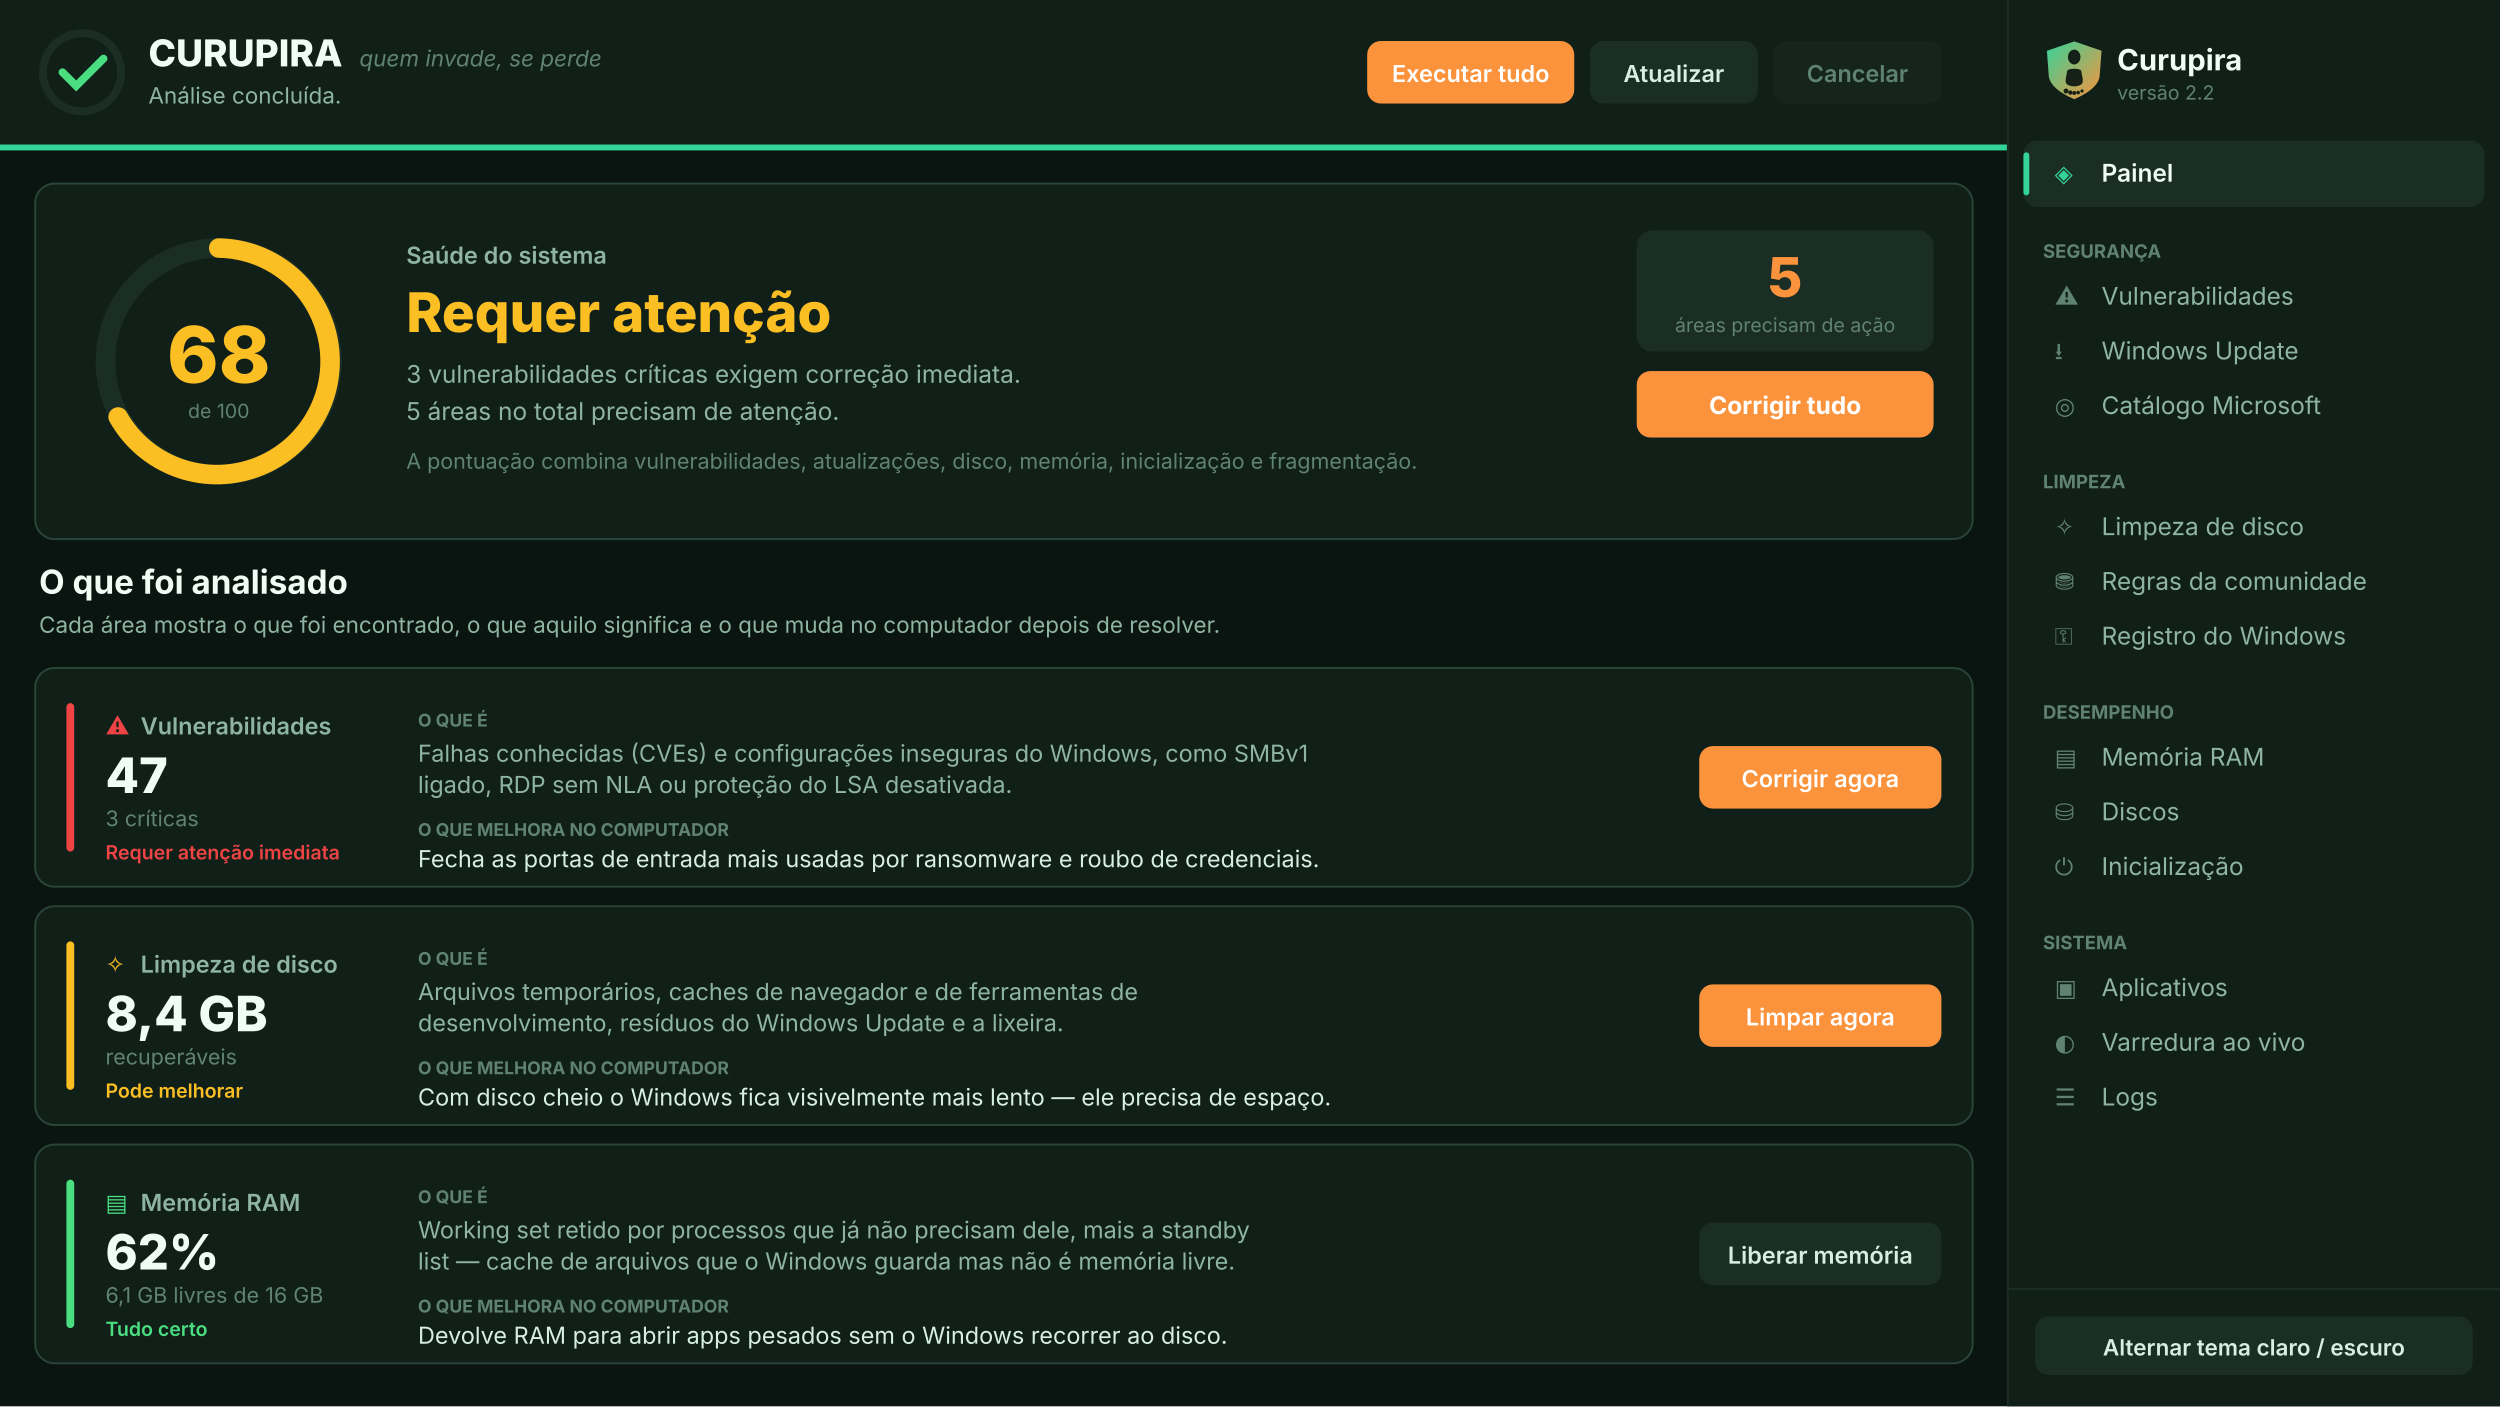
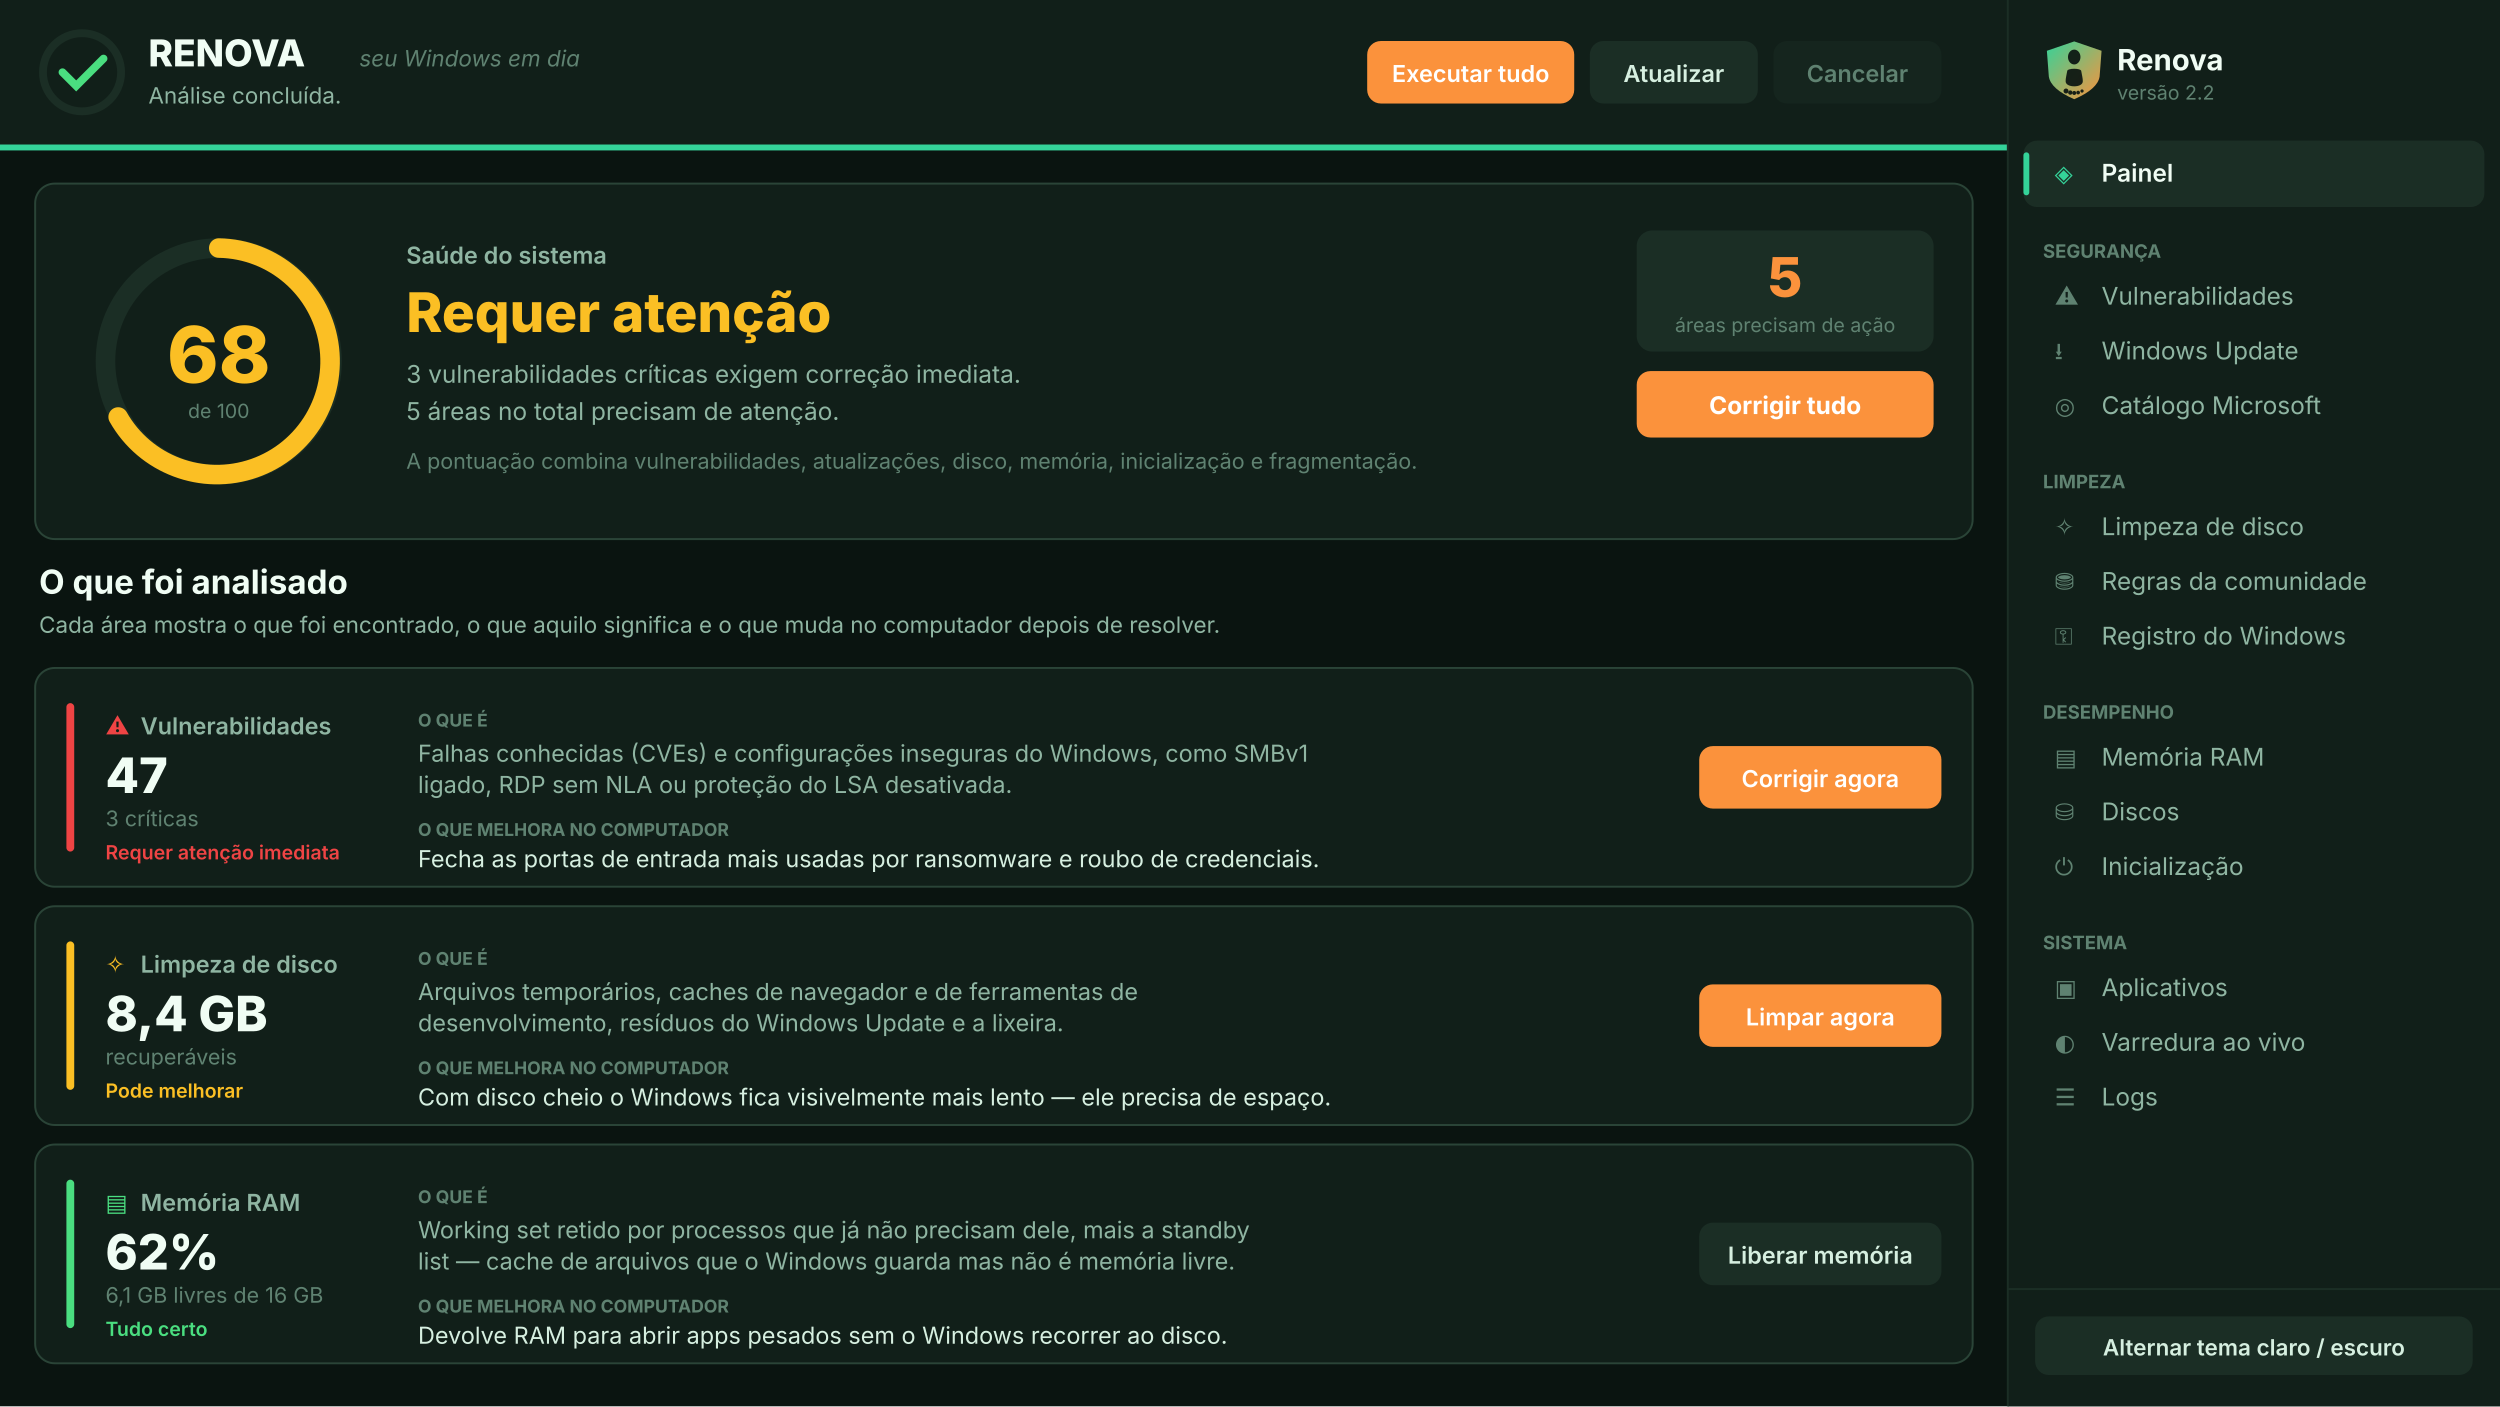
<svg xmlns="http://www.w3.org/2000/svg" viewBox="0 0 1280 720" width="1280" height="720" font-family="Segoe UI, Inter, sans-serif">
  <defs>
    <linearGradient id="brand" x1="0%" y1="0%" x2="100%" y2="100%">
      <stop offset="0%" stop-color="#34D399" />
      <stop offset="100%" stop-color="#FB923C" />
    </linearGradient>
  </defs>
  <rect width="1280" height="720" fill="#0A1410" />
  <rect x="0" y="0" width="1028" height="74" fill="#111F19" />
  <circle cx="42" cy="37" r="20" fill="none" stroke="#1B2E25" stroke-width="4" />
  <path d="M 32 37 L 39 44 L 53 30" fill="none" stroke="#4ADE80" stroke-width="4" stroke-linecap="round" />
-   <text x="76" y="34" font-size="19" font-weight="800" fill="#F0FDF4">CURUPIRA</text>
-   <text x="184" y="34" font-size="11.5" font-style="italic" fill="#5F8271">quem invade, se perde</text>
+   <text x="76" y="34" font-size="19" font-weight="800" fill="#F0FDF4">RENOVA</text>
+   <text x="184" y="34" font-size="11.5" font-style="italic" fill="#5F8271">seu Windows em dia</text>
  <text x="76" y="53" font-size="11.5" fill="#8FB5A2">Análise concluída.</text>
  <rect x="700" y="21" width="106" height="32" rx="7" fill="#FB923C" />
  <text x="753" y="42" font-size="12" font-weight="600" fill="#FFF" text-anchor="middle">Executar tudo</text>
  <rect x="814" y="21" width="86" height="32" rx="7" fill="#1B2E25" />
  <text x="857" y="42" font-size="12" font-weight="600" fill="#D6EFE0" text-anchor="middle">Atualizar</text>
  <rect x="908" y="21" width="86" height="32" rx="7" fill="#1B2E25" opacity="0.4" />
  <text x="951" y="42" font-size="12" font-weight="600" fill="#5F8271" text-anchor="middle">Cancelar</text>
  <rect x="0" y="74" width="1028" height="3" fill="#1B2E25" />
  <rect x="0" y="74" width="1028" height="3" fill="#34D399" />
  <rect x="18" y="94" width="992" height="182" rx="10" fill="#111F19" stroke="#2A4437" />
  <circle cx="112" cy="185" r="58" fill="none" stroke="#1B2E25" stroke-width="10" />
  <path d="M 112 127 A 58 58 0 1 1 60.5 213.5" fill="none" stroke="#FBBF24" stroke-width="10" stroke-linecap="round" />
  <text x="112" y="196" font-size="40" font-weight="800" fill="#FBBF24" text-anchor="middle">68</text>
  <text x="112" y="214" font-size="10" fill="#5F8271" text-anchor="middle">de 100</text>
  <text x="208" y="135" font-size="12" font-weight="600" fill="#8FB5A2">Saúde do sistema</text>
  <text x="208" y="170" font-size="28" font-weight="800" fill="#FBBF24">Requer atenção</text>
  <text x="208" y="196" font-size="12.5" fill="#8FB5A2">3 vulnerabilidades críticas exigem correção imediata.</text>
  <text x="208" y="215" font-size="12.5" fill="#8FB5A2">5 áreas no total precisam de atenção.</text>
  <text x="208" y="240" font-size="11" fill="#5F8271">A pontuação combina vulnerabilidades, atualizações, disco, memória, inicialização e fragmentação.</text>
  <rect x="838" y="118" width="152" height="62" rx="8" fill="#1B2E25" />
  <text x="914" y="152" font-size="28" font-weight="800" fill="#FB923C" text-anchor="middle">5</text>
  <text x="914" y="170" font-size="10" fill="#5F8271" text-anchor="middle">áreas precisam de ação</text>
  <rect x="838" y="190" width="152" height="34" rx="7" fill="#FB923C" />
  <text x="914" y="212" font-size="12.5" font-weight="700" fill="#FFF" text-anchor="middle">Corrigir tudo</text>
  <text x="20" y="304" font-size="17" font-weight="700" fill="#F0FDF4">O que foi analisado</text>
  <text x="20" y="324" font-size="11.5" fill="#8FB5A2">Cada área mostra o que foi encontrado, o que aquilo significa e o que muda no computador depois de resolver.</text>
  <g transform="translate(18,342)">
    <rect x="0" y="0" width="992" height="112" rx="10" fill="#111F19" stroke="#2A4437" />
    <rect x="16" y="18" width="4" height="76" rx="2" fill="#EF4444" />
    <text x="36" y="34" font-size="12" fill="#EF4444">⚠</text>
    <text x="54" y="34" font-size="12" font-weight="600" fill="#8FB5A2">Vulnerabilidades</text>
    <text x="36" y="64" font-size="25" font-weight="800" fill="#F0FDF4">47</text>
    <text x="36" y="81" font-size="11" fill="#5F8271">3 críticas</text>
    <text x="36" y="98" font-size="10" font-weight="600" fill="#EF4444">Requer atenção imediata</text>
    <text x="196" y="30" font-size="9" font-weight="700" fill="#5F8271">O QUE É</text>
    <text x="196" y="48" font-size="12" fill="#8FB5A2">Falhas conhecidas (CVEs) e configurações inseguras do Windows, como SMBv1</text>
    <text x="196" y="64" font-size="12" fill="#8FB5A2">ligado, RDP sem NLA ou proteção do LSA desativada.</text>
    <text x="196" y="86" font-size="9" font-weight="700" fill="#5F8271">O QUE MELHORA NO COMPUTADOR</text>
    <text x="196" y="102" font-size="12" fill="#D6EFE0">Fecha as portas de entrada mais usadas por ransomware e roubo de credenciais.</text>
    <rect x="852" y="40" width="124" height="32" rx="7" fill="#FB923C" />
    <text x="914" y="61" font-size="12" font-weight="600" fill="#FFF" text-anchor="middle">Corrigir agora</text>
  </g>
  <g transform="translate(18,464)">
    <rect x="0" y="0" width="992" height="112" rx="10" fill="#111F19" stroke="#2A4437" />
    <rect x="16" y="18" width="4" height="76" rx="2" fill="#FBBF24" />
    <text x="36" y="34" font-size="12" fill="#FBBF24">✧</text>
    <text x="54" y="34" font-size="12" font-weight="600" fill="#8FB5A2">Limpeza de disco</text>
    <text x="36" y="64" font-size="25" font-weight="800" fill="#F0FDF4">8,4 GB</text>
    <text x="36" y="81" font-size="11" fill="#5F8271">recuperáveis</text>
    <text x="36" y="98" font-size="10" font-weight="600" fill="#FBBF24">Pode melhorar</text>
    <text x="196" y="30" font-size="9" font-weight="700" fill="#5F8271">O QUE É</text>
    <text x="196" y="48" font-size="12" fill="#8FB5A2">Arquivos temporários, caches de navegador e de ferramentas de</text>
    <text x="196" y="64" font-size="12" fill="#8FB5A2">desenvolvimento, resíduos do Windows Update e a lixeira.</text>
    <text x="196" y="86" font-size="9" font-weight="700" fill="#5F8271">O QUE MELHORA NO COMPUTADOR</text>
    <text x="196" y="102" font-size="12" fill="#D6EFE0">Com disco cheio o Windows fica visivelmente mais lento — ele precisa de espaço.</text>
    <rect x="852" y="40" width="124" height="32" rx="7" fill="#FB923C" />
    <text x="914" y="61" font-size="12" font-weight="600" fill="#FFF" text-anchor="middle">Limpar agora</text>
  </g>
  <g transform="translate(18,586)">
    <rect x="0" y="0" width="992" height="112" rx="10" fill="#111F19" stroke="#2A4437" />
    <rect x="16" y="18" width="4" height="76" rx="2" fill="#4ADE80" />
    <text x="36" y="34" font-size="12" fill="#4ADE80">▤</text>
    <text x="54" y="34" font-size="12" font-weight="600" fill="#8FB5A2">Memória RAM</text>
    <text x="36" y="64" font-size="25" font-weight="800" fill="#F0FDF4">62%</text>
    <text x="36" y="81" font-size="11" fill="#5F8271">6,1 GB livres de 16 GB</text>
    <text x="36" y="98" font-size="10" font-weight="600" fill="#4ADE80">Tudo certo</text>
    <text x="196" y="30" font-size="9" font-weight="700" fill="#5F8271">O QUE É</text>
    <text x="196" y="48" font-size="12" fill="#8FB5A2">Working set retido por processos que já não precisam dele, mais a standby</text>
    <text x="196" y="64" font-size="12" fill="#8FB5A2">list — cache de arquivos que o Windows guarda mas não é memória livre.</text>
    <text x="196" y="86" font-size="9" font-weight="700" fill="#5F8271">O QUE MELHORA NO COMPUTADOR</text>
    <text x="196" y="102" font-size="12" fill="#D6EFE0">Devolve RAM para abrir apps pesados sem o Windows recorrer ao disco.</text>
    <rect x="852" y="40" width="124" height="32" rx="7" fill="#1B2E25" />
    <text x="914" y="61" font-size="12" font-weight="600" fill="#D6EFE0" text-anchor="middle">Liberar memória</text>
  </g>
  <rect x="1028" y="0" width="252" height="720" fill="#111F19" />
  <line x1="1028" y1="0" x2="1028" y2="720" stroke="#1B2E25" />
  <g transform="translate(1046,20) scale(0.2)">
    <path d="M 80 6 L 150 30 L 145 96 Q 140 128 80 154 Q 20 128 15 96 L 10 30 Z" fill="url(#brand)" />
    <g fill="#0A1410" opacity="0.92">
      <ellipse cx="80" cy="46" rx="16" ry="19" />
      <path d="M 62 82 C 62 74, 98 74, 98 82 C 100 94, 102 100, 102 108                C 102 117, 91 121, 80 121 C 69 121, 58 117, 58 108 C 58 100, 60 94, 62 82 Z" />
      <circle cx="59" cy="133" r="6.4" />
      <circle cx="70" cy="137" r="5.6" />
      <circle cx="80" cy="138" r="5.2" />
      <circle cx="90" cy="137" r="4.8" />
      <circle cx="100" cy="133" r="4.2" />
    </g>
  </g>
-   <text x="1084" y="36" font-size="15" font-weight="700" fill="#F0FDF4">Curupira</text>
+   <text x="1084" y="36" font-size="15" font-weight="700" fill="#F0FDF4">Renova</text>
  <text x="1084" y="51" font-size="10" fill="#5F8271">versão 2.2</text>
  <rect x="1036" y="72" width="236" height="34" rx="7" fill="#1B2E25" />
  <rect x="1036" y="78" width="3" height="22" rx="1.5" fill="#34D399" />
  <text x="1052" y="93" font-size="12" fill="#34D399">◈</text>
  <text x="1076" y="93" font-size="12.5" font-weight="600" fill="#F0FDF4">Painel</text>
  <text x="1046" y="132" font-size="9.5" font-weight="700" fill="#5F8271">SEGURANÇA</text>
  <text x="1052" y="156" font-size="12" fill="#5F8271">⚠</text>
  <text x="1076" y="156" font-size="12.5" fill="#8FB5A2">Vulnerabilidades</text>
  <text x="1052" y="184" font-size="12" fill="#5F8271">⭳</text>
  <text x="1076" y="184" font-size="12.5" fill="#8FB5A2">Windows Update</text>
  <text x="1052" y="212" font-size="12" fill="#5F8271">◎</text>
  <text x="1076" y="212" font-size="12.5" fill="#8FB5A2">Catálogo Microsoft</text>
  <text x="1046" y="250" font-size="9.5" font-weight="700" fill="#5F8271">LIMPEZA</text>
  <text x="1052" y="274" font-size="12" fill="#5F8271">✧</text>
  <text x="1076" y="274" font-size="12.5" fill="#8FB5A2">Limpeza de disco</text>
  <text x="1052" y="302" font-size="12" fill="#5F8271">⛃</text>
  <text x="1076" y="302" font-size="12.5" fill="#8FB5A2">Regras da comunidade</text>
  <text x="1052" y="330" font-size="12" fill="#5F8271">⚿</text>
  <text x="1076" y="330" font-size="12.5" fill="#8FB5A2">Registro do Windows</text>
  <text x="1046" y="368" font-size="9.5" font-weight="700" fill="#5F8271">DESEMPENHO</text>
  <text x="1052" y="392" font-size="12" fill="#5F8271">▤</text>
  <text x="1076" y="392" font-size="12.5" fill="#8FB5A2">Memória RAM</text>
  <text x="1052" y="420" font-size="12" fill="#5F8271">⛁</text>
  <text x="1076" y="420" font-size="12.5" fill="#8FB5A2">Discos</text>
  <text x="1052" y="448" font-size="12" fill="#5F8271">⏻</text>
  <text x="1076" y="448" font-size="12.5" fill="#8FB5A2">Inicialização</text>
  <text x="1046" y="486" font-size="9.5" font-weight="700" fill="#5F8271">SISTEMA</text>
  <text x="1052" y="510" font-size="12" fill="#5F8271">▣</text>
  <text x="1076" y="510" font-size="12.5" fill="#8FB5A2">Aplicativos</text>
  <text x="1052" y="538" font-size="12" fill="#5F8271">◐</text>
  <text x="1076" y="538" font-size="12.5" fill="#8FB5A2">Varredura ao vivo</text>
  <text x="1052" y="566" font-size="12" fill="#5F8271">☰</text>
  <text x="1076" y="566" font-size="12.5" fill="#8FB5A2">Logs</text>
  <line x1="1028" y1="660" x2="1280" y2="660" stroke="#1B2E25" />
  <rect x="1042" y="674" width="224" height="30" rx="7" fill="#1B2E25" />
  <text x="1154" y="694" font-size="11.5" font-weight="600" fill="#D6EFE0" text-anchor="middle">Alternar tema claro / escuro</text>
</svg>
